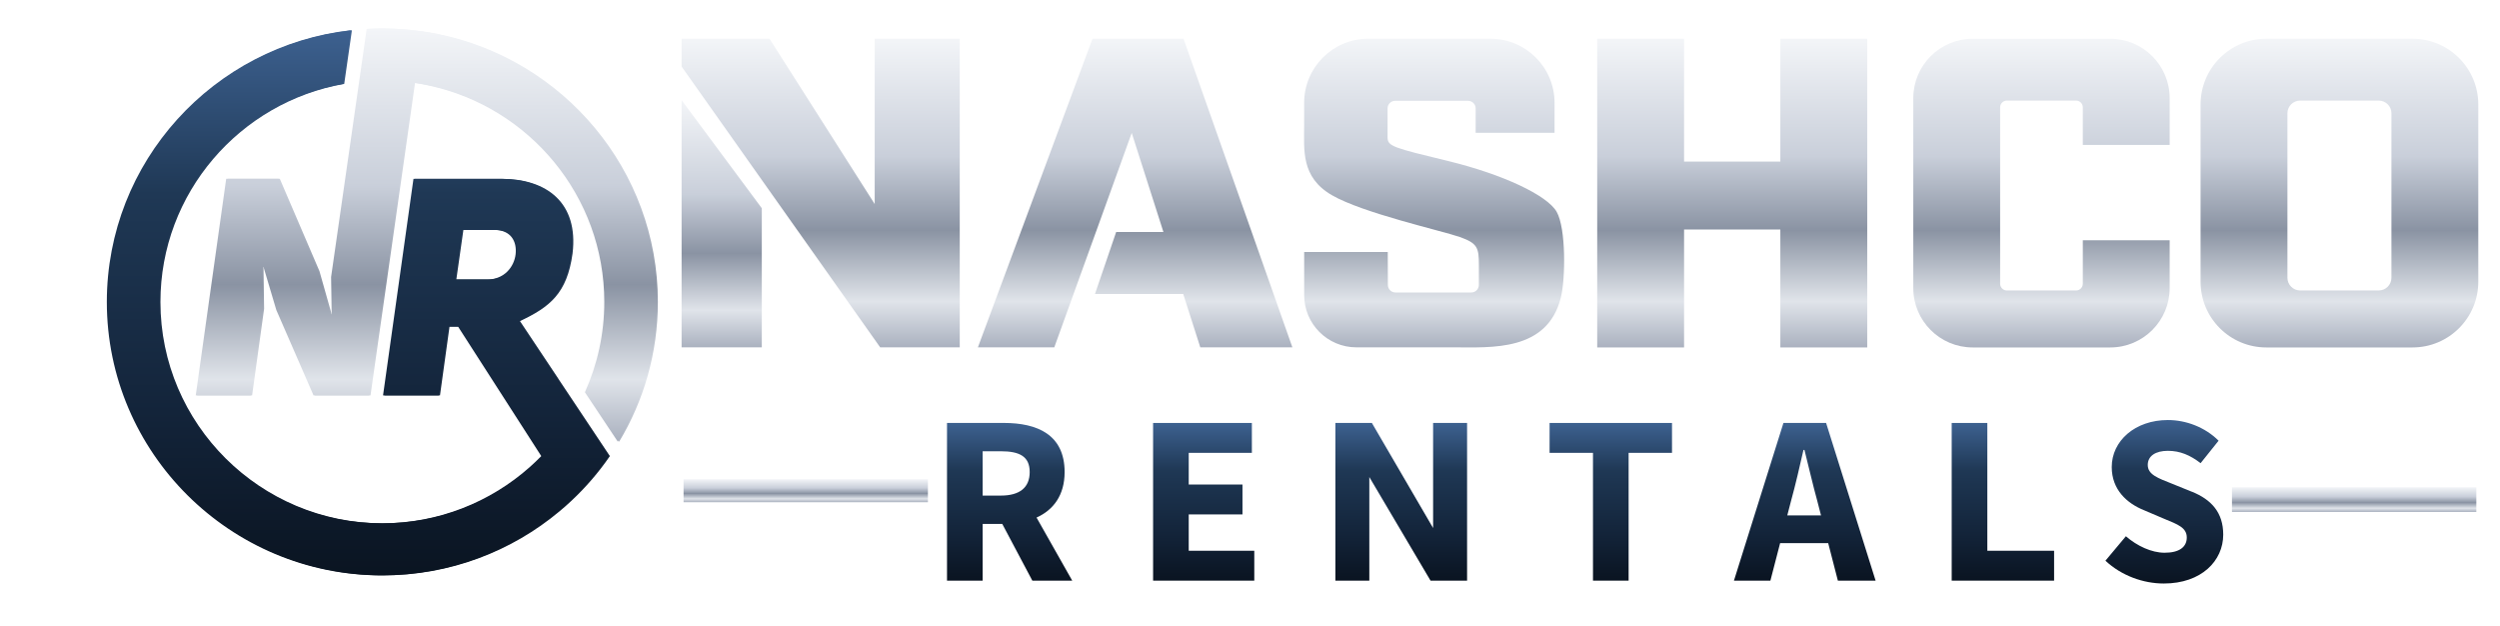
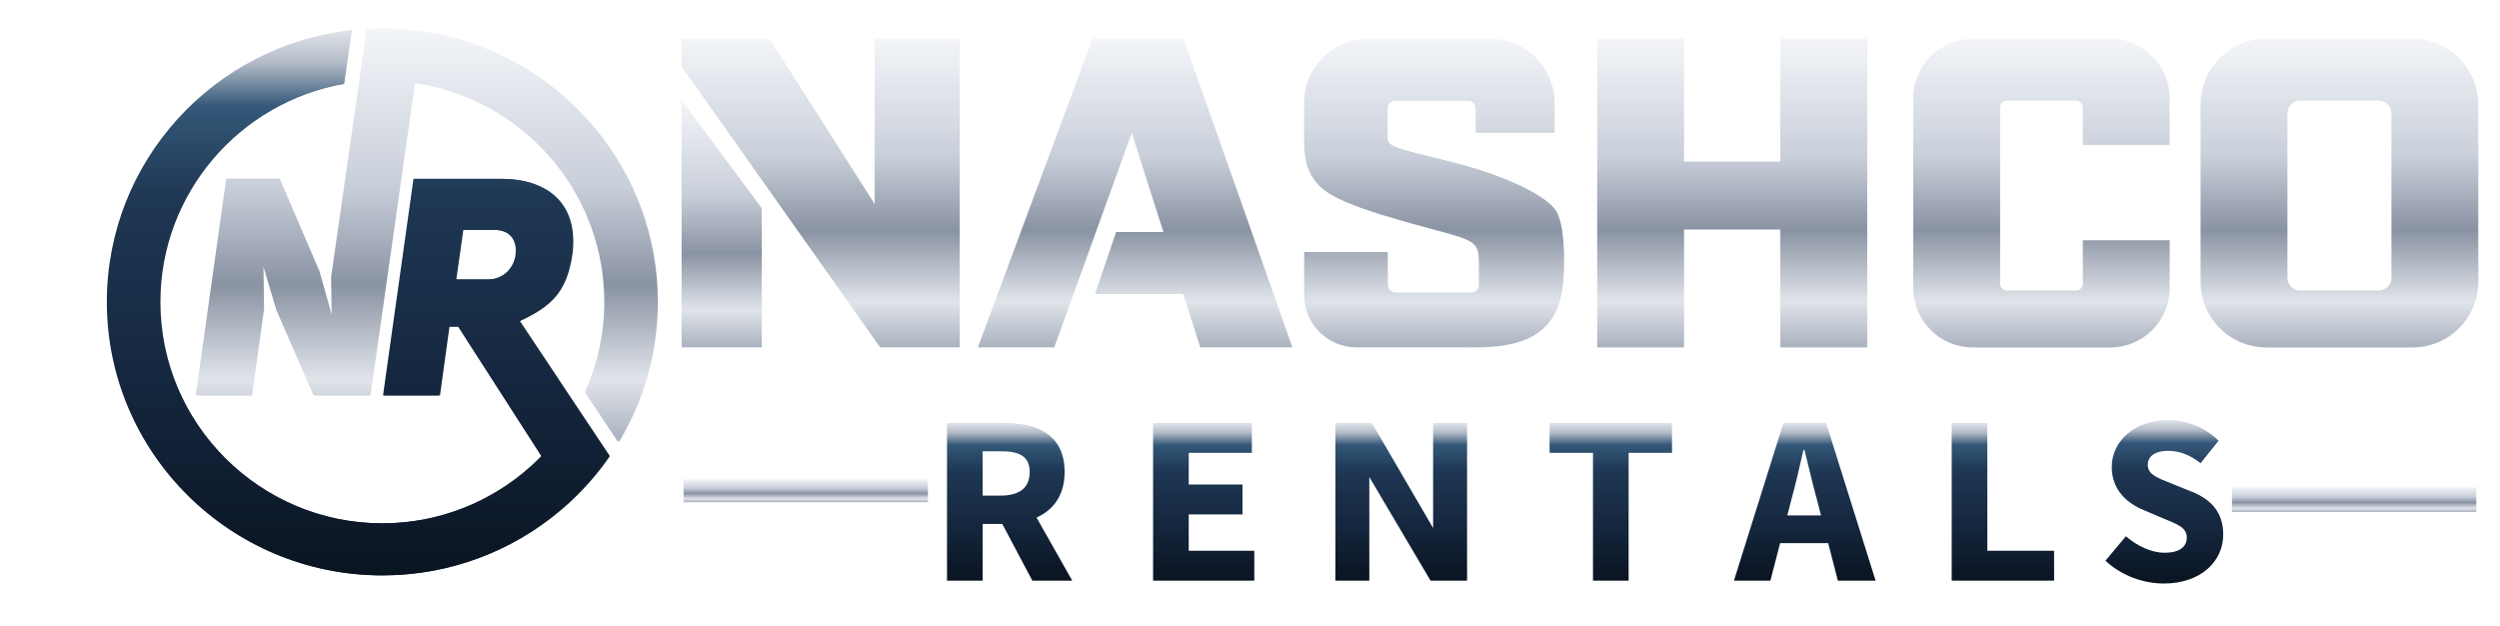
<svg xmlns="http://www.w3.org/2000/svg" id="Layer_1" version="1.1" viewBox="360 395 1160 290">
  <defs>
    <linearGradient id="navyGrad" x1="0" y1="0" x2="0" y2="1">
-       <stop offset="0%" stop-color="#3D6190" />
+       <stop offset="0%" stop-color="#E0E4EA" />
+       <stop offset="6%" stop-color="#B4BCC9" />
+       <stop offset="14%" stop-color="#345878" />
      <stop offset="30%" stop-color="#1F3855" />
      <stop offset="70%" stop-color="#13243A" />
      <stop offset="100%" stop-color="#0A1421" />
    </linearGradient>
    <linearGradient id="steelGrad" x1="0" y1="0" x2="0" y2="1">
      <stop offset="0%" stop-color="#F3F5F8" />
      <stop offset="38%" stop-color="#C9CFDA" />
      <stop offset="62%" stop-color="#8A93A3" />
      <stop offset="85%" stop-color="#E0E4EA" />
      <stop offset="100%" stop-color="#AAB1BF" />
    </linearGradient>
    <style>
      .st0 {
        fill: url(#steelGrad);
      }

      .st1 {
        fill: url(#navyGrad);
      }

      .st2 {
        fill: url(#navyGrad);
      }
    </style>
  </defs>
  <g>
    <g>
      <g>
        <g>
          <polygon class="st0" points="713.62 556.17 713.62 491.62 676.39 441.47 676.39 556.17 713.62 556.17" />
          <polygon class="st0" points="766.02 412.98 766.02 489.67 717.2 412.98 676.39 412.98 676.39 425.88 768.57 556.17 805.5 556.17 805.5 412.98 766.02 412.98" />
        </g>
        <polygon class="st0" points="959.91 556.17 909.38 412.98 867.12 412.98 813.92 556.17 849.38 556.17 885.33 456.67 900.04 502.64 878.11 502.64 868.27 531.42 909.24 531.42 917.16 556.17 959.91 556.17" />
        <path class="st0" d="M1004.18,511.93h-38.8v19.99c0,13.39,10.85,24.24,24.24,24.24h45.17c17.49,0,43.44,2.06,49.73-23.11,2.19-8.74,2.43-32.12-1.94-39.78-4.37-7.65-24.9-17.37-50.4-23.56-25.5-6.19-28.09-6.8-28.09-10.99v-13.42c0-1.95,1.58-3.52,3.52-3.52h33.85c1.95,0,3.52,1.58,3.52,3.52v11.33h36.62v-13.92c0-16.43-13.32-29.74-29.74-29.74h-56.75c-16.43,0-29.74,13.32-29.74,29.74v10.28c0,11.48-1.61,24.17,12.84,32.55s51.13,16.52,59.39,19.43c8.26,2.91,8.87,4.98,8.87,13v9.23c0,1.95-1.58,3.52-3.52,3.52h-35.2c-1.94,0-3.52-1.57-3.52-3.51l-.05-15.28Z" />
        <path class="st0" d="M1381.47,443.5v82.19c0,16.86,13.66,30.52,30.52,30.52h67.88c16.86,0,30.52-13.66,30.52-30.52v-82.19c0-16.86-13.66-30.52-30.52-30.52h-67.88c-16.86,0-30.52,13.66-30.52,30.52ZM1421.79,523.89v-76.33c0-3.25,2.64-5.89,5.89-5.89h36.5c3.25,0,5.89,2.64,5.89,5.89v76.33c0,3.25-2.64,5.89-5.89,5.89h-36.5c-3.25,0-5.89-2.64-5.89-5.89Z" />
        <path class="st0" d="M1326.81,526.66c0,1.73-1.4,3.13-3.13,3.13h-32.12c-1.73,0-3.13-1.4-3.13-3.13v-81.86c0-1.73,1.4-3.13,3.13-3.13h32.12c1.73,0,3.13,1.4,3.13,3.13v17.46h40.32v-21.7c0-15.23-12.35-27.57-27.57-27.57h-63.87c-15.23,0-27.57,12.35-27.57,27.57v88.08c0,15.23,12.35,27.57,27.57,27.57h63.87c15.23,0,27.57-12.35,27.57-27.57v-22.17h-40.32v20.19Z" />
        <polygon class="st0" points="1186.41 412.98 1186.41 469.97 1141.72 469.97 1141.72 412.98 1101.4 412.98 1101.4 556.21 1141.72 556.21 1141.72 501.49 1186.41 501.49 1186.41 556.21 1226.74 556.21 1226.74 412.98 1186.41 412.98" />
      </g>
      <g>
        <path class="st1" d="M854.18,614.03c0-17.4-12.72-22.79-28.24-22.79h-26.35v73.18h16.54v-26.33h9.1l13.97,26.33h18.51l-16.56-29.27c7.82-3.53,13.03-10.36,13.03-21.12ZM816.13,604.38h8.46c8.7,0,13.38,2.42,13.38,9.65s-4.67,10.92-13.38,10.92h-8.46v-20.57Z" />
        <polygon class="st1" points="911.79 633.69 936.74 633.69 936.74 619.82 911.79 619.82 911.79 605.12 941.1 605.12 941.1 591.25 895.25 591.25 895.25 664.42 942.22 664.42 942.22 650.55 911.79 650.55 911.79 633.69" />
        <polygon class="st1" points="1041 591.24 1041 664.42 1024.04 664.42 995.62 616.35 995.62 664.42 979.86 664.42 979.86 591.24 996.8 591.24 1025.23 640.01 1025.23 591.24 1041 591.24" />
        <polygon class="st1" points="1079.3 605.12 1099.44 605.12 1099.44 664.42 1115.98 664.42 1115.98 605.12 1136.12 605.12 1136.12 591.25 1079.3 591.25 1079.3 605.12" />
        <path class="st1" d="M1187.85,591.25l-22.98,73.18h16.92l4.52-17.43h22.31l4.5,17.43h17.51l-22.98-73.18h-19.8ZM1189.63,634.14l1.76-6.77c2.03-7.32,3.99-15.88,5.76-23.6h.45c1.95,7.63,3.91,16.29,5.94,23.6l1.75,6.77h-15.66Z" />
        <polygon class="st1" points="1282.49 591.25 1265.95 591.25 1265.95 664.42 1313.48 664.42 1313.48 650.55 1282.49 650.55 1282.49 591.25" />
        <path class="st1" d="M1377.46,623.18l-9.33-3.78c-6.39-2.54-11.17-4.17-11.17-8.66,0-4.19,3.63-6.56,9.34-6.56s10.37,2.03,15.19,5.73l8.35-10.43c-6.3-6.27-15.11-9.59-23.54-9.59-15.23,0-26.06,9.68-26.06,21.81,0,10.63,7.19,16.86,14.77,19.95l9.51,4.05c6.39,2.63,10.55,4.11,10.55,8.71,0,4.34-3.38,7.06-10.29,7.06-6.02,0-12.77-3.12-17.97-7.65l-9.5,11.35c7.46,6.97,17.58,10.58,27.11,10.58,17.44,0,27.57-10.53,27.57-22.68,0-10.34-5.58-16.29-14.52-19.91Z" />
      </g>
    </g>
    <g>
      <rect class="st0" x="677.3" y="617.36" width="113.43" height="10.67" />
      <rect class="st0" x="1396.05" y="621.06" width="113.43" height="11.5" />
    </g>
  </g>
  <g>
    <path class="st2" d="M618.56,570.7l-17.8-26.71c13.85-6.53,21.84-12.78,24.41-31.37,2.85-23.57-11.99-34.64-32.84-34.64h-40.4l-14.13,100.5h25.83l4.43-31.94h4.56l28.56,44.42,10.07,15.67c-1.72,1.76-3.51,3.46-5.35,5.1-18.27,16.22-42.36,26.1-68.73,26.1-56.96,0-103.3-46.08-103.3-102.72,0-50.54,36.9-92.68,85.31-101.18l3.57-24.89c-63.58,7.15-113.16,60.96-113.16,126.07,0,69.95,57.24,126.86,127.58,126.86,31.17,0,59.77-11.18,81.94-29.71,1.88-1.56,3.72-3.18,5.5-4.86,6.69-6.25,12.69-13.22,17.88-20.77l-14.76-22.14-9.19-13.78ZM599.33,513.04c-.7,5.82-5.28,11.64-13.13,11.64h-14.98l3.28-22.99h14.99c7.56,0,10.56,5.25,9.84,11.36Z" />
    <path class="st0" d="M562.66,410.76c-2.38-.47-4.77-.89-7.19-1.23-5.97-.86-12.08-1.3-18.28-1.3-2.34,0-4.67.06-6.98.19l-3.51,24.48-3.47,24.21-9.54,66.42.28,17.32-.57.14-5.71-20.16-18.41-42.87h-24.28l-14.13,100.5h25.55l5.57-40.17-.29-19.44.57-.14,6,20.16,17.27,39.6h25.84l17.64-123.68,3.04-21.36c2.43.35,4.82.78,7.19,1.3,46.41,10.07,81.25,51.25,81.25,100.37,0,14.92-3.22,29.09-9,41.9l15.29,22.96c11.42-18.98,17.98-41.17,17.98-64.85,0-61.29-43.92-112.57-102.11-124.34Z" />
  </g>
  <g>
    <path class="st1" d="M619.16,570.7l-17.8-26.71c13.85-6.53,21.84-12.78,24.41-31.37,2.85-23.57-11.99-34.64-32.84-34.64h-40.4l-14.13,100.5h25.83l4.43-31.94h4.56l28.56,44.42,10.07,15.67c-1.72,1.76-3.51,3.46-5.35,5.1-18.27,16.22-42.36,26.1-68.73,26.1-56.96,0-103.3-46.08-103.3-102.72,0-50.54,36.9-92.68,85.31-101.18l3.57-24.89c-63.58,7.15-113.16,60.96-113.16,126.07,0,69.95,57.24,126.86,127.58,126.86,31.17,0,59.77-11.18,81.94-29.71,1.88-1.56,3.72-3.18,5.5-4.86,6.69-6.25,12.69-13.22,17.88-20.77l-14.76-22.14-9.19-13.78ZM599.93,513.04c-.7,5.82-5.28,11.64-13.13,11.64h-14.98l3.28-22.99h14.99c7.56,0,10.56,5.25,9.84,11.36Z" />
    <path class="st0" d="M563.26,410.76c-2.38-.47-4.77-.89-7.19-1.23-5.97-.86-12.08-1.3-18.28-1.3-2.34,0-4.67.06-6.98.19l-3.51,24.48-3.47,24.21-9.54,66.42.28,17.32-.57.14-5.71-20.16-18.41-42.87h-24.28l-14.13,100.5h25.55l5.57-40.17-.29-19.44.57-.14,6,20.16,17.27,39.6h25.84l17.64-123.68,3.04-21.36c2.43.35,4.82.78,7.19,1.3,46.41,10.07,81.25,51.25,81.25,100.37,0,14.92-3.22,29.09-9,41.9l15.29,22.96c11.42-18.98,17.98-41.17,17.98-64.85,0-61.29-43.92-112.57-102.11-124.34Z" />
  </g>
</svg>
